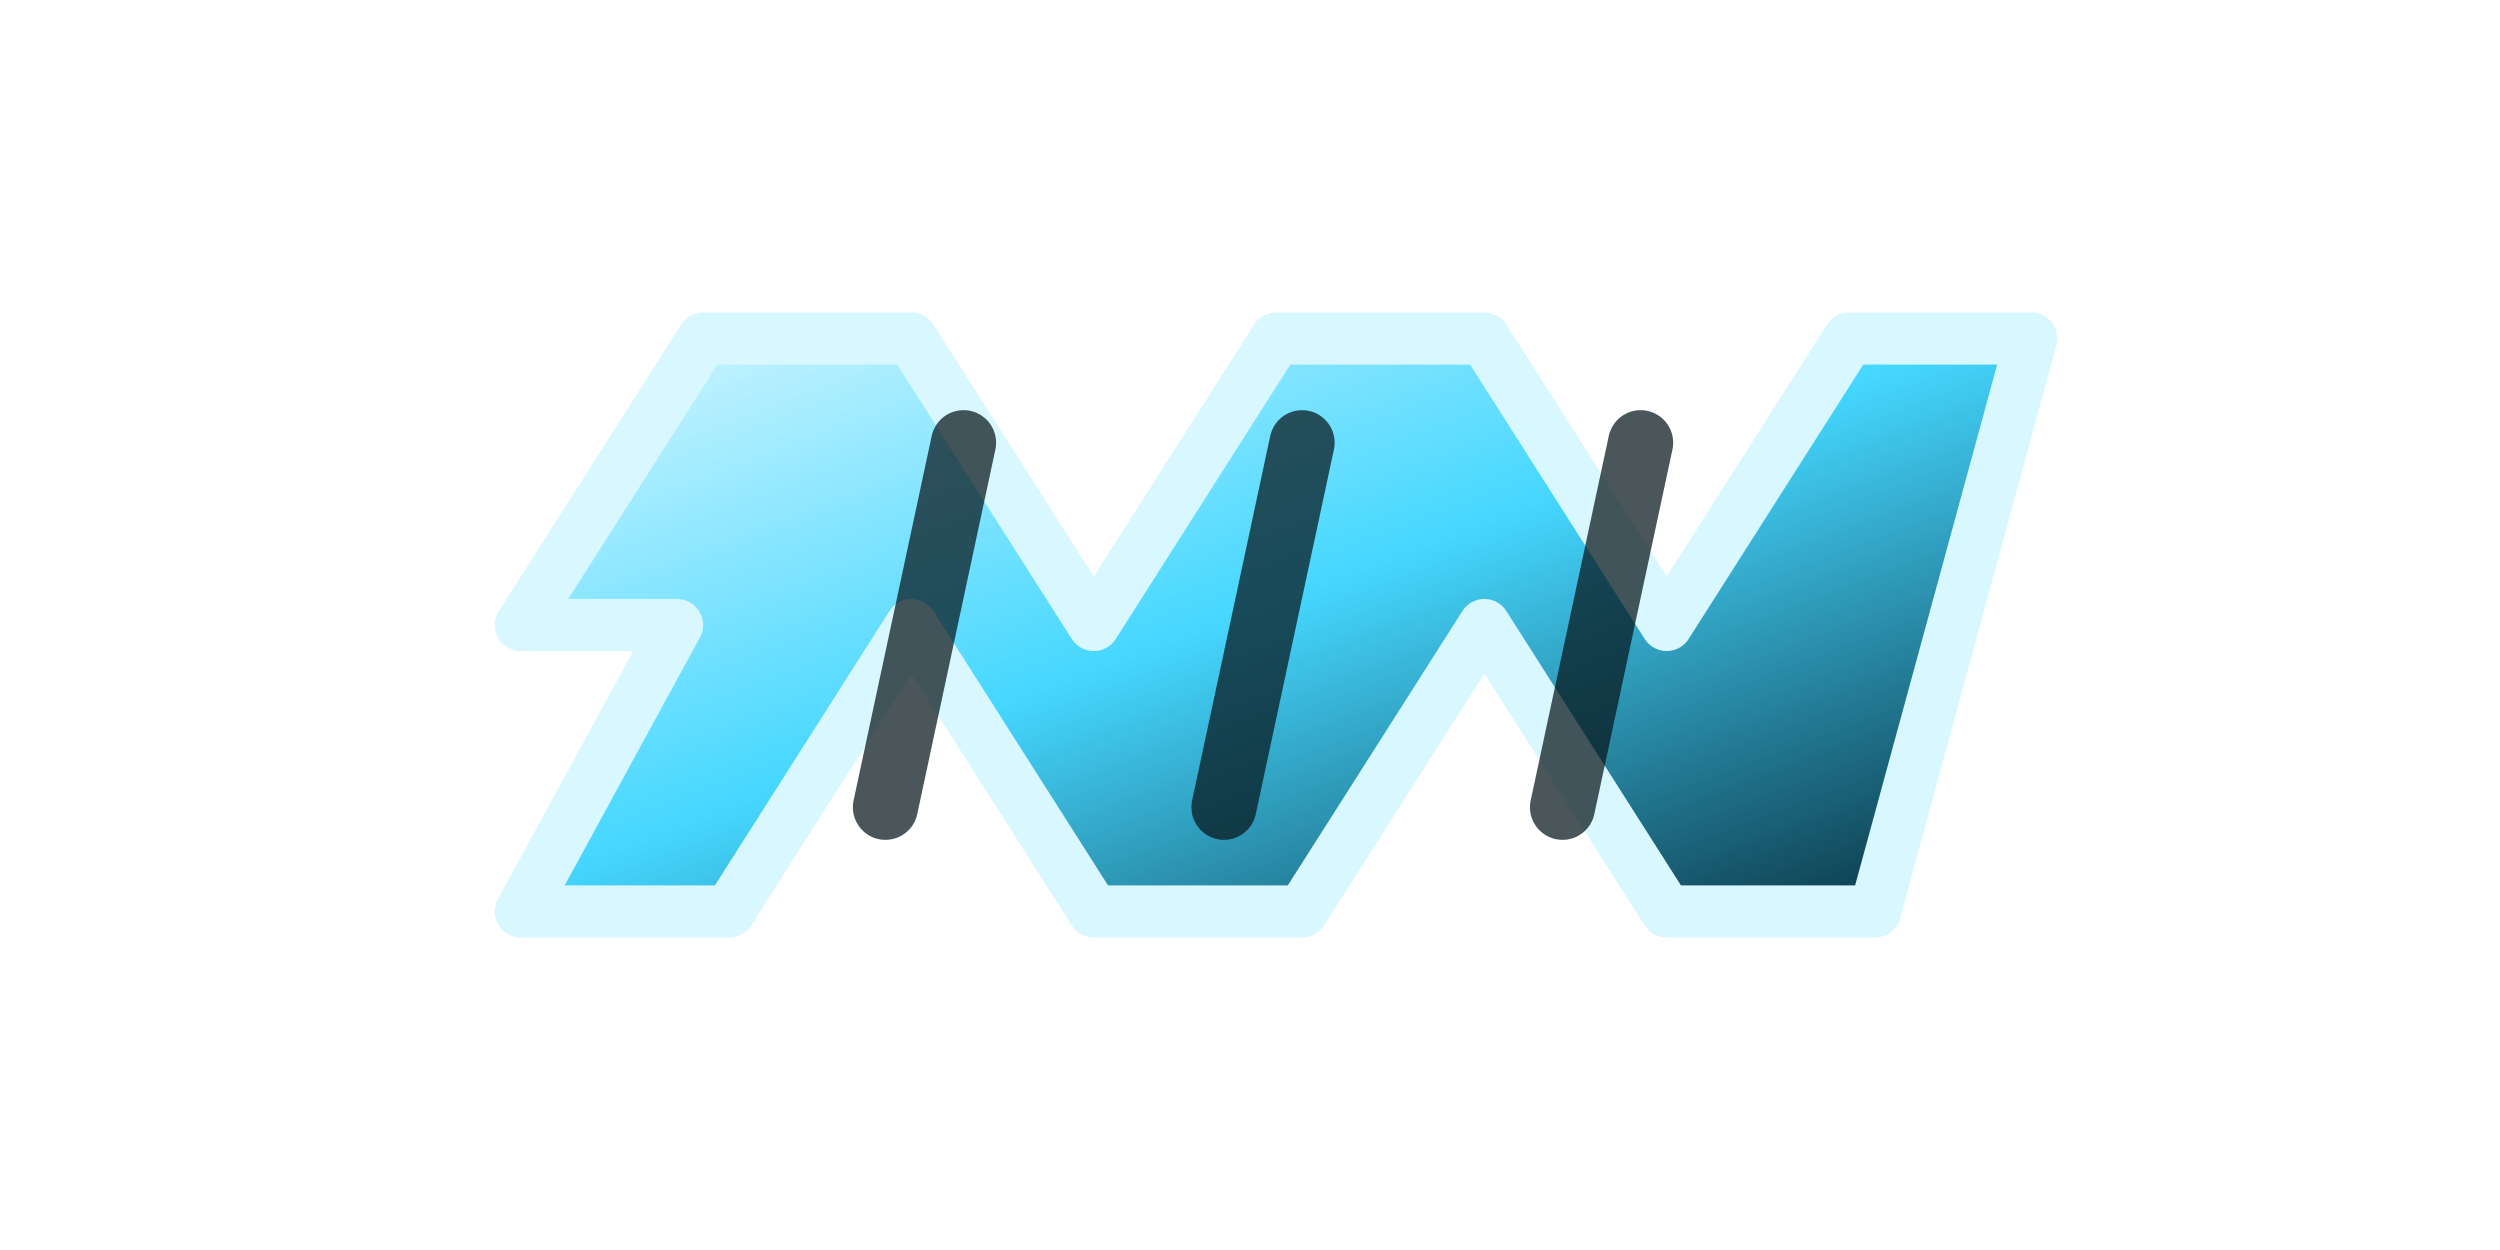
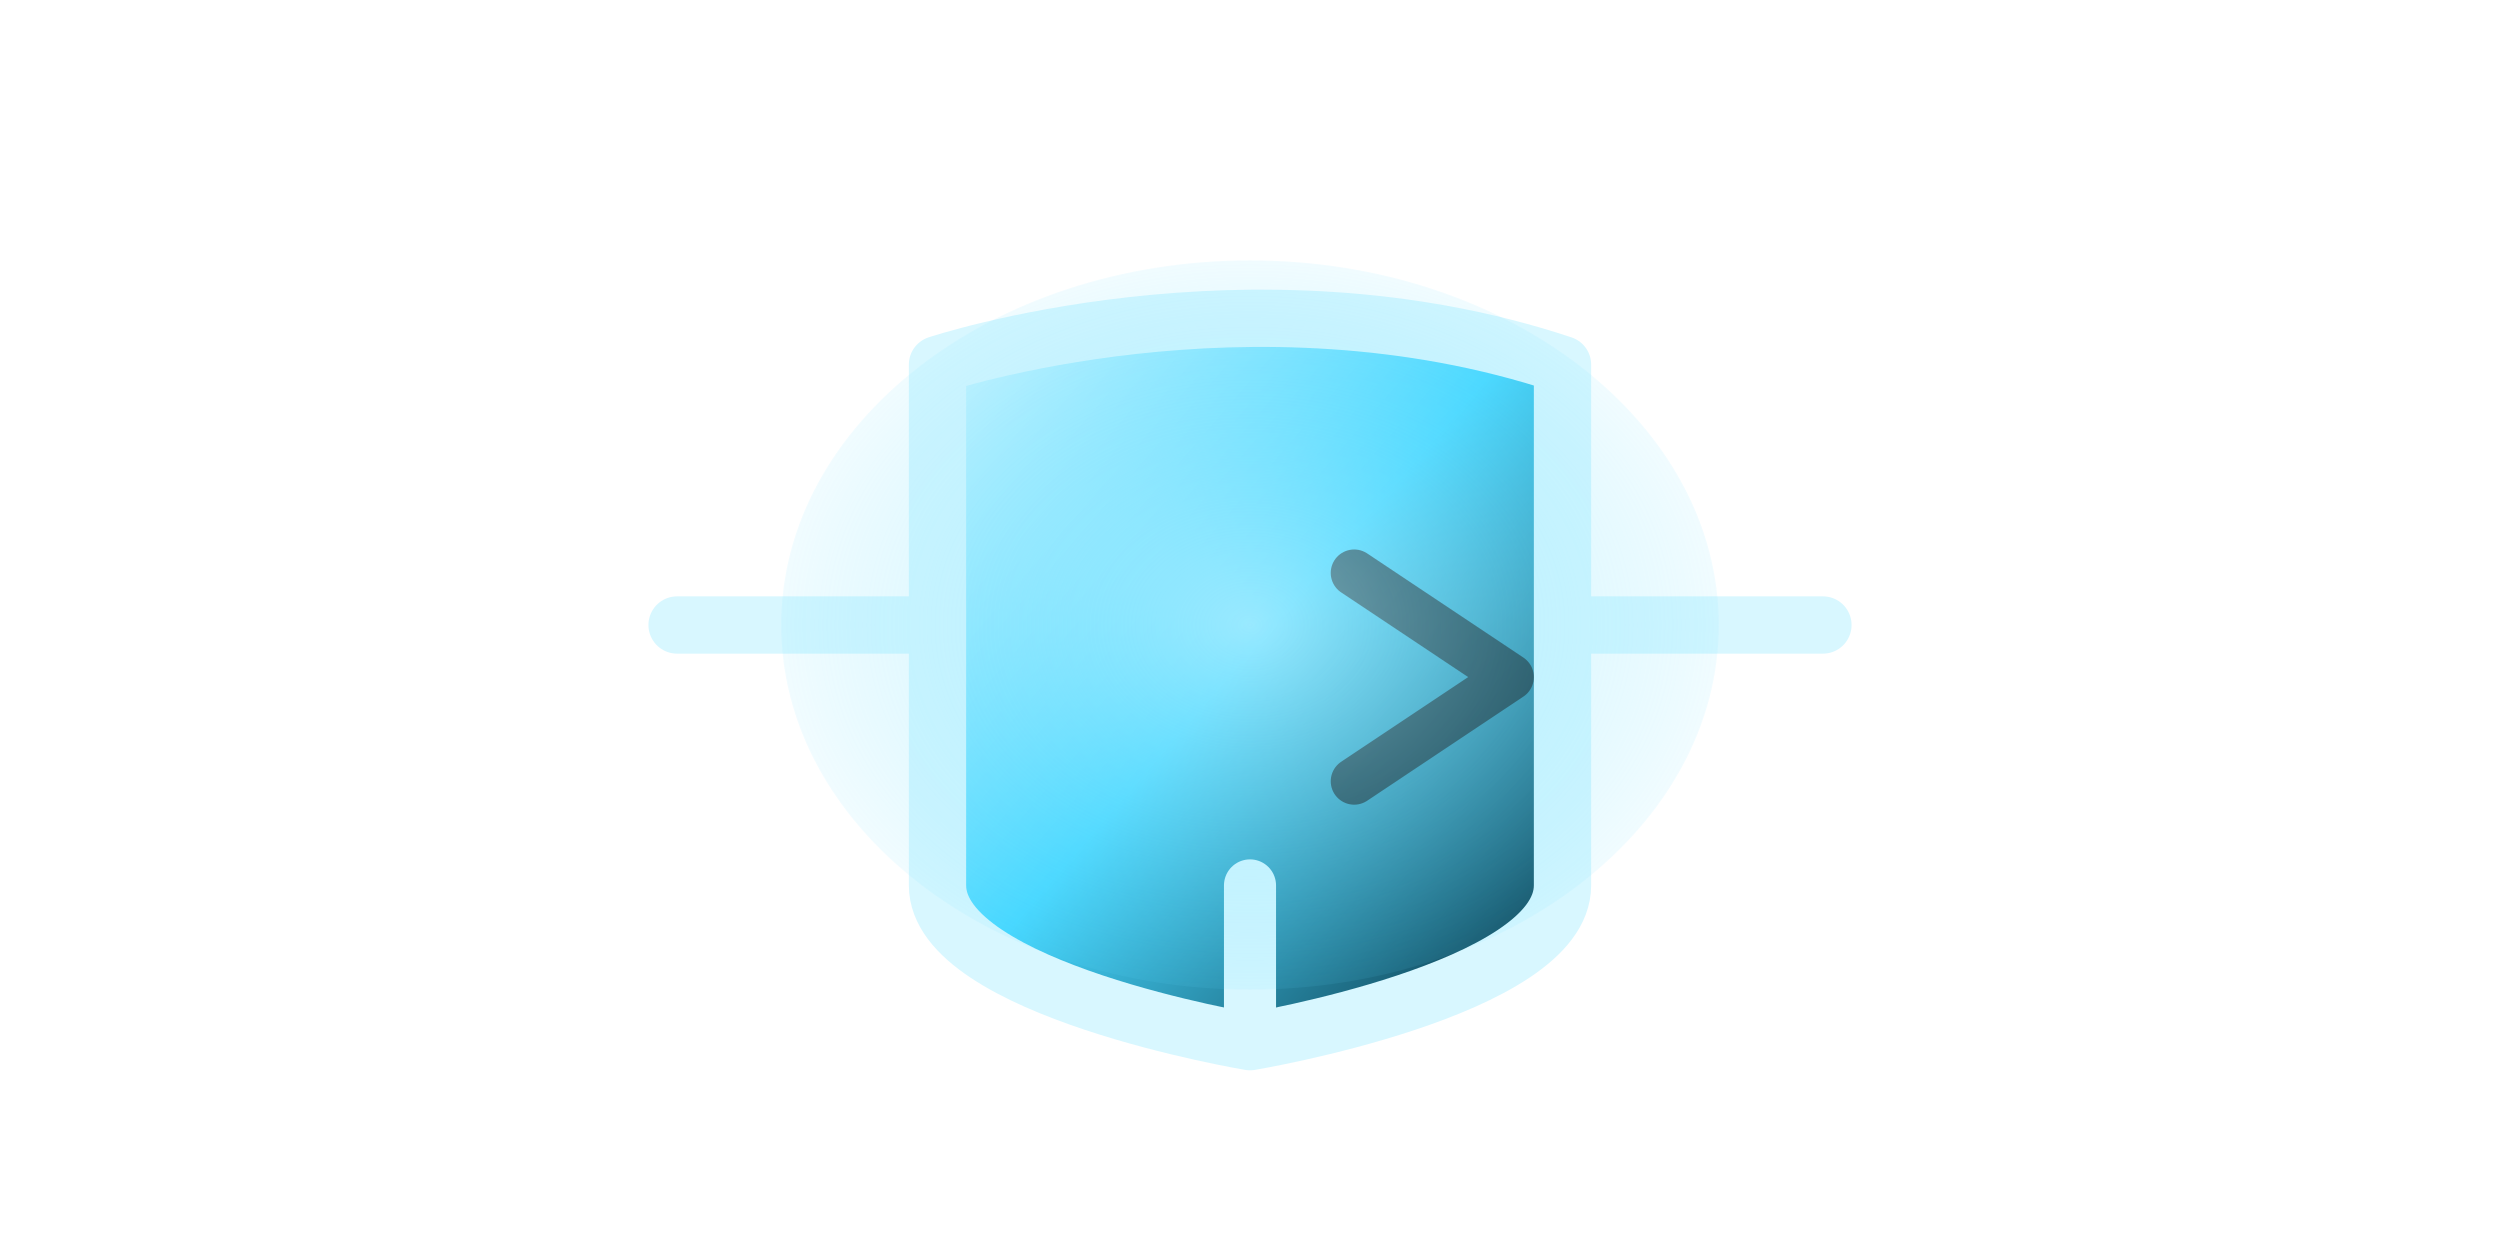
- <svg xmlns="http://www.w3.org/2000/svg" viewBox="0 0 96 48" role="img" aria-label="Resistor" data-component-shape="resistor" data-terminal-left="20 24" data-terminal-right="76 24">
+ <svg xmlns="http://www.w3.org/2000/svg" viewBox="0 0 96 48" role="img" aria-label="Transistor" data-component-shape="transistor" data-terminal-left="26 24" data-terminal-right="70 24">
  <defs>
    <linearGradient id="spr-brick-basic-blue-normal-body" x1="0" y1="0" x2="1" y2="1">
      <stop offset="0" stop-color="#d8f7ff" />
      <stop offset="0.48" stop-color="#45d7ff" />
      <stop offset="1" stop-color="#052836" />
    </linearGradient>
    <radialGradient id="spr-brick-basic-blue-normal-glow" cx="50%" cy="50%" r="60%">
      <stop offset="0" stop-color="#d8f7ff" stop-opacity="0.55" />
      <stop offset="1" stop-color="#45d7ff" stop-opacity="0" />
    </radialGradient>
  </defs>
-   <path d="M20 24L27 13H35L42 24L49 13H57L64 24L71 13H78L72 35H64L57 24L50 35H42L35 24L28 35H20L26 24Z" fill="url(#spr-brick-basic-blue-normal-body)" stroke="#d8f7ff" stroke-width="2" stroke-linejoin="round" />
-   <path d="M37 17L34 31M50 17L47 31M63 17L60 31" fill="none" stroke="#06151b" stroke-width="2.5" stroke-linecap="round" opacity="0.72" />
+   <path d="M26 24H36M60 24H70" fill="none" stroke="#d8f7ff" stroke-width="2.2" stroke-linecap="round" />
+   <path d="M36 14C36 14 48 10 60 14V34C60 38 48 40 48 40C48 40 36 38 36 34V14Z" fill="url(#spr-brick-basic-blue-normal-body)" stroke="#d8f7ff" stroke-width="2.2" stroke-linejoin="round" />
+   <path d="M48 34V40" fill="none" stroke="#d8f7ff" stroke-width="2" stroke-linecap="round" />
+   <path d="M52 22L58 26L52 30" fill="none" stroke="#06151b" stroke-width="1.8" stroke-linecap="round" stroke-linejoin="round" opacity="0.72" />
+   <ellipse cx="48" cy="24" rx="18" ry="14" fill="url(#spr-brick-basic-blue-normal-glow)" />
</svg>
